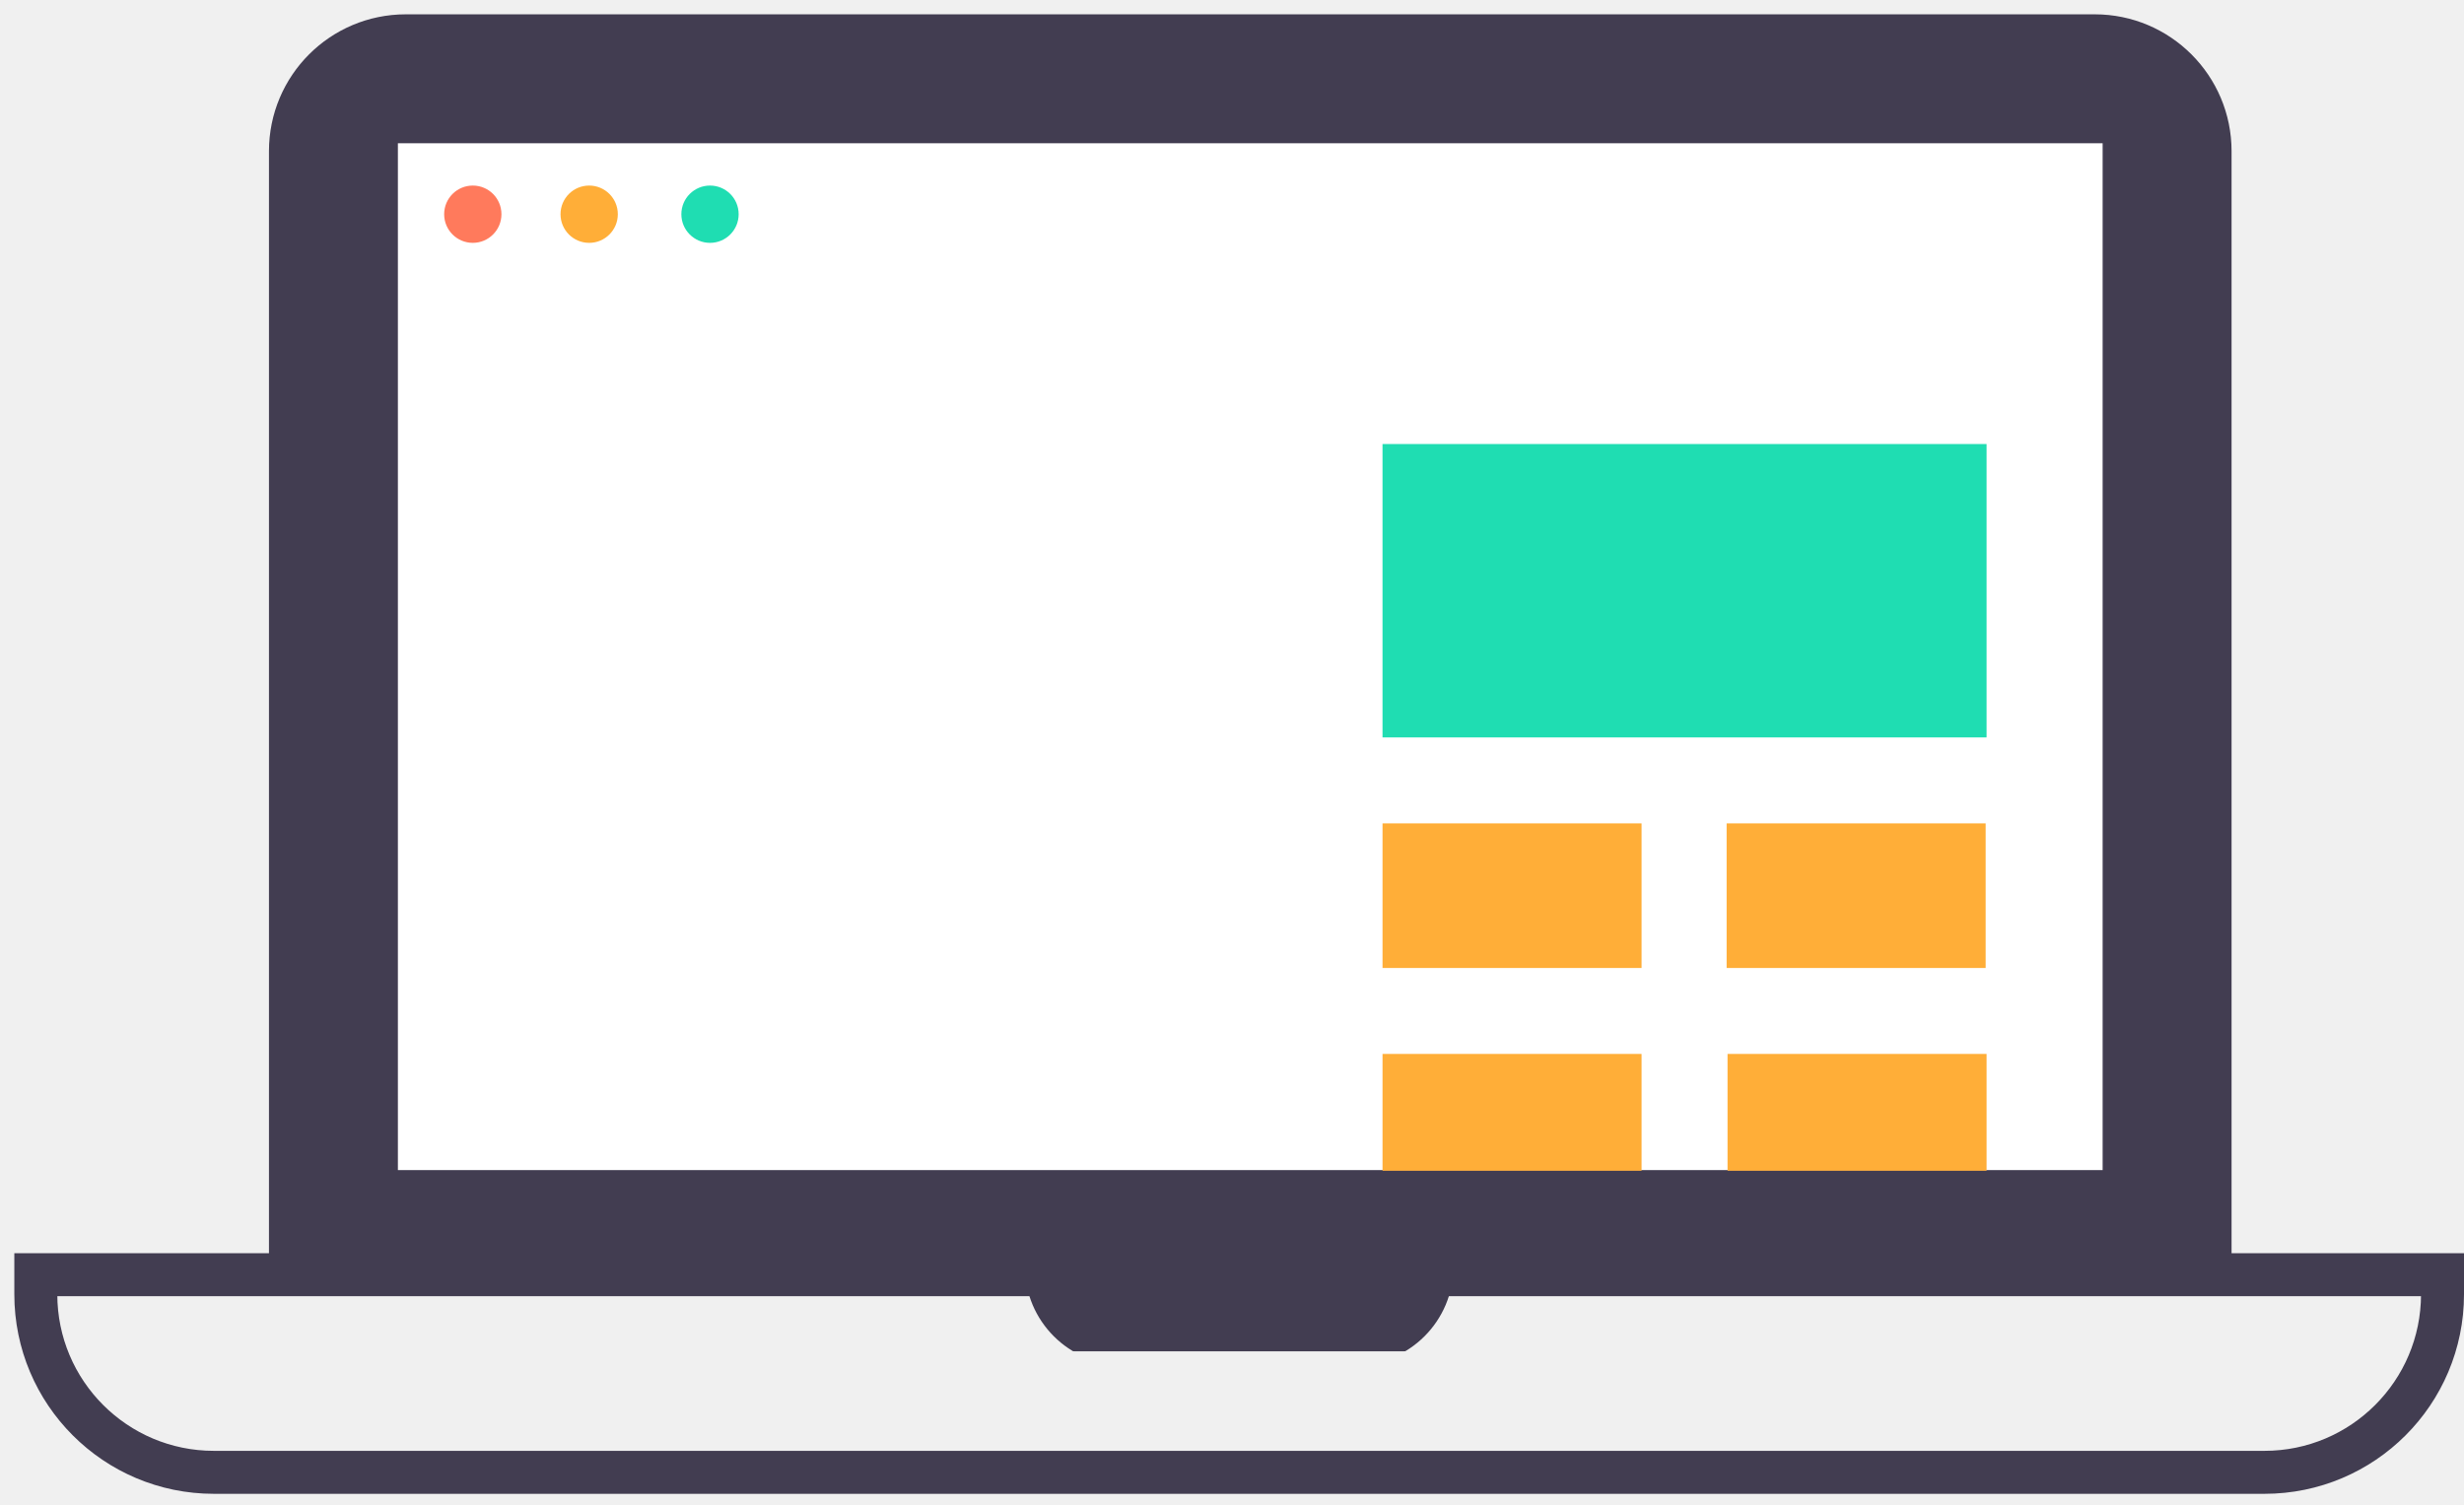
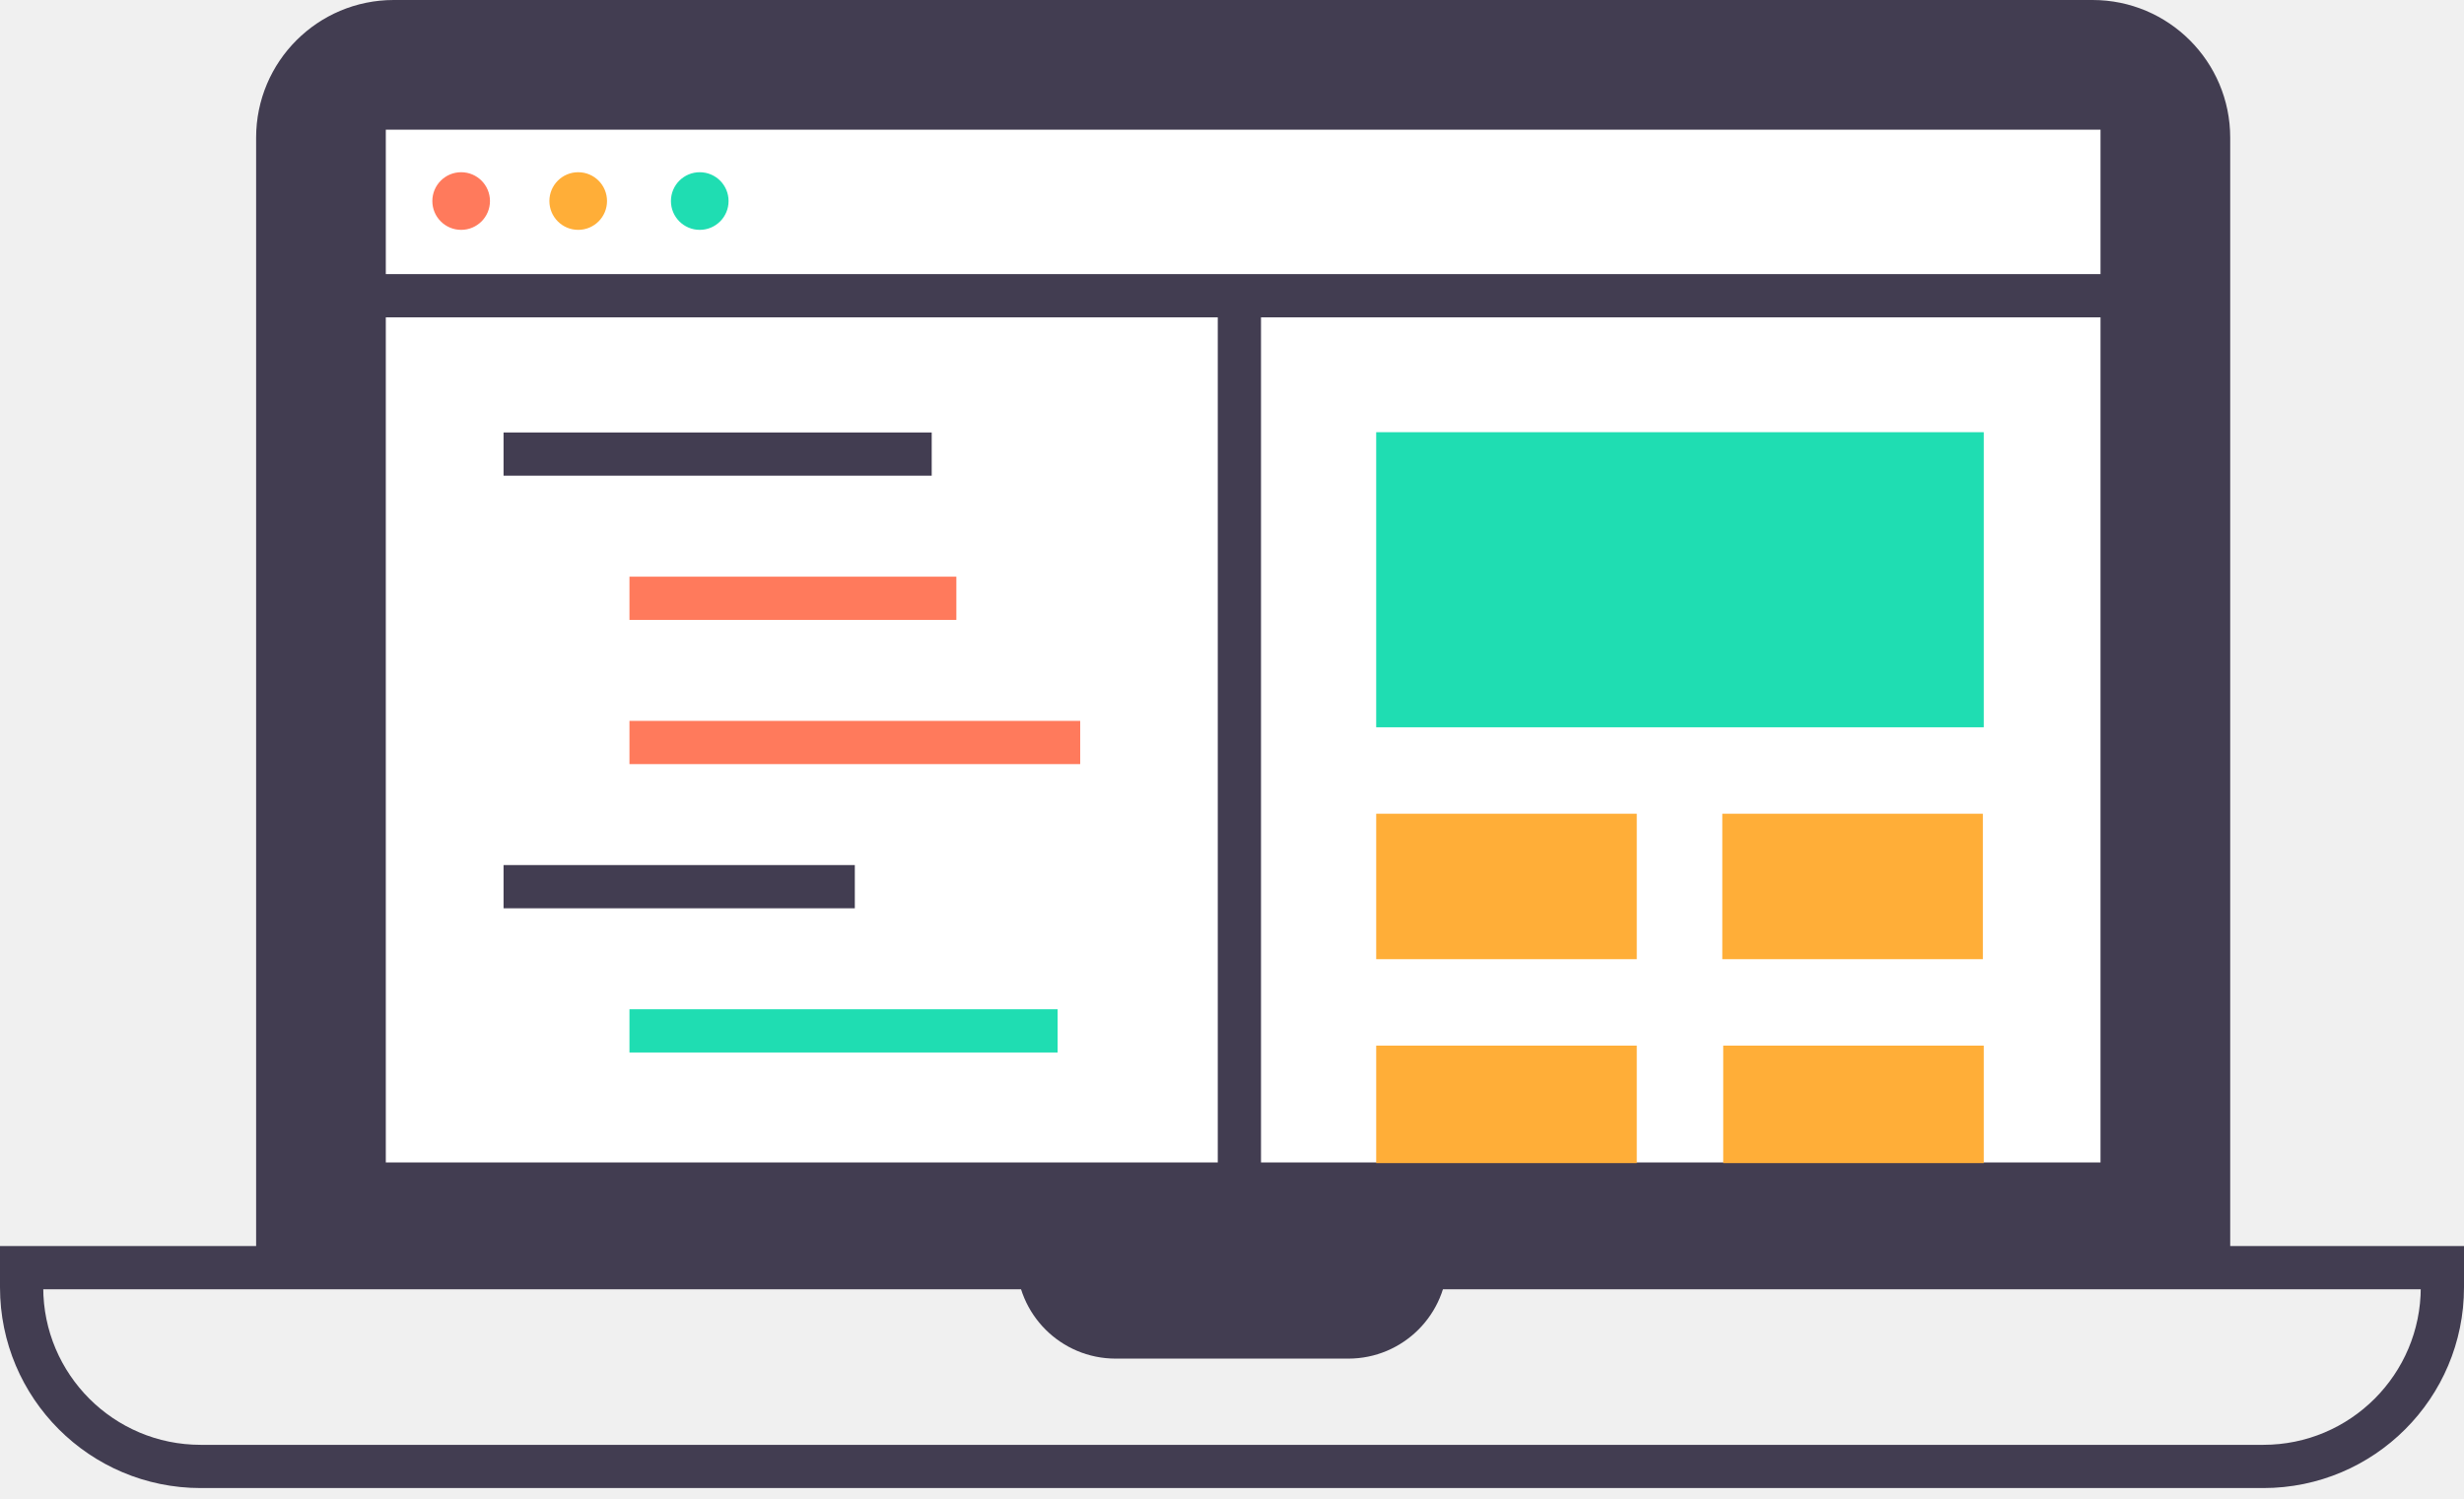
- <svg xmlns="http://www.w3.org/2000/svg" xmlns:xlink="http://www.w3.org/1999/xlink" width="172px" height="105px" viewBox="343 300 172 105" version="1.1">
+ <svg xmlns="http://www.w3.org/2000/svg" xmlns:xlink="http://www.w3.org/1999/xlink" width="171px" height="104px" viewBox="0 0 171 104" version="1.1">
  <defs>
    <polygon id="path-1" points="0 103.277 171 103.277 171 0 0 0" />
  </defs>
-   <g id="Page-1" stroke="none" stroke-width="1" fill="none" fill-rule="evenodd" transform="translate(344, 301)">
-     <path d="M153.275,87.5 L19.275,87.5 L19.275,9.551 C19.275,5.105 22.88,1.5 27.326,1.5 L145.224,1.5 C149.67,1.5 153.275,5.105 153.275,9.551 L153.275,87.5 L153.275,87.5 Z" id="Fill-1" fill="#423D51" />
-     <path d="M153.275,87.5 L19.275,87.5 L19.275,9.551 C19.275,5.105 22.88,1.5 27.326,1.5 L145.224,1.5 C149.67,1.5 153.275,5.105 153.275,9.551 L153.275,87.5 L153.275,87.5 Z" id="Stroke-3" stroke="#423D51" stroke-width="3" />
-     <path d="M157.07,101.777 L13.93,101.777 C7.065,101.777 1.5,96.212 1.5,89.347 L1.5,87.982 L169.5,87.982 L169.5,89.347 C169.5,96.212 163.935,101.777 157.07,101.777 L157.07,101.777 Z" id="Stroke-5" stroke="#423D51" stroke-width="3" />
-     <mask id="mask-2" fill="white">
-       <use xlink:href="#path-1" />
-     </mask>
-     <g id="Clip-8" />
-     <polygon id="Fill-7" fill="#FFFFFF" mask="url(#mask-2)" points="25.275 82.179 147.275 82.179 147.275 7.5 25.275 7.5" />
-     <polygon id="Stroke-9" stroke="#423D51" stroke-width="3" mask="url(#mask-2)" points="25.275 82.179 147.275 82.179 147.275 7.5 25.275 7.5" />
-     <path d="M93.574,92.793 L77.426,92.793 C74.453,92.793 72.043,90.383 72.043,87.41 L72.043,87.41 L98.957,87.41 L98.957,87.41 C98.957,90.383 96.547,92.793 93.574,92.793" id="Fill-10" fill="#423D51" mask="url(#mask-2)" />
-     <path d="M93.574,92.793 L77.426,92.793 C74.453,92.793 72.043,90.383 72.043,87.41 L72.043,87.41 L98.957,87.41 L98.957,87.41 C98.957,90.383 96.547,92.793 93.574,92.793 L93.574,92.793 Z" id="Stroke-11" stroke="#423D51" stroke-width="3" mask="url(#mask-2)" />
-     <path d="M24.375,20.524 L148.175,20.524" id="Stroke-12" stroke="#423D51" stroke-width="3" mask="url(#mask-2)" />
-     <path d="M34.004,13.953 C34.004,15.058 33.109,15.953 32.004,15.953 C30.899,15.953 30.004,15.058 30.004,13.953 C30.004,12.848 30.899,11.953 32.004,11.953 C33.109,11.953 34.004,12.848 34.004,13.953" id="Fill-13" fill="#FF7A5C" mask="url(#mask-2)" />
-     <path d="M42.127,13.953 C42.127,15.058 41.232,15.953 40.127,15.953 C39.022,15.953 38.127,15.058 38.127,13.953 C38.127,12.848 39.022,11.953 40.127,11.953 C41.232,11.953 42.127,12.848 42.127,13.953" id="Fill-14" fill="#FFAE38" mask="url(#mask-2)" />
-     <path d="M50.562,13.953 C50.562,15.058 49.667,15.953 48.562,15.953 C47.458,15.953 46.562,15.058 46.562,13.953 C46.562,12.848 47.458,11.953 48.562,11.953 C49.667,11.953 50.562,12.848 50.562,13.953" id="Fill-15" fill="#1FDDB2" mask="url(#mask-2)" />
-     <path d="M34.946,31.515 L64.66,31.515" id="Stroke-16" stroke="#423D51" stroke-width="3" mask="url(#mask-2)" />
-     <path d="M43.684,41.523 L66.371,41.523" id="Stroke-17" stroke="#FF7A5C" stroke-width="3" mask="url(#mask-2)" />
-     <path d="M43.684,51.532 L74.965,51.532" id="Stroke-18" stroke="#FF7A5C" stroke-width="3" mask="url(#mask-2)" />
-     <path d="M34.946,61.539 L59.324,61.539" id="Stroke-19" stroke="#423D51" stroke-width="3" mask="url(#mask-2)" />
-     <path d="M43.684,71.547 L73.398,71.547" id="Stroke-20" stroke="#1FDDB2" stroke-width="3" mask="url(#mask-2)" />
-     <polygon id="Fill-21" fill="#1FDDB2" mask="url(#mask-2)" points="95.507 50.476 137.674 50.476 137.674 29.996 95.507 29.996" />
-     <path d="M86.013,20.356 L86.013,82.179" id="Stroke-22" stroke="#423D51" stroke-width="3" mask="url(#mask-2)" />
-     <polygon id="Fill-23" fill="#FFAE38" mask="url(#mask-2)" points="95.508 66.571 113.591 66.571 113.591 56.476 95.508 56.476" />
-     <polygon id="Fill-24" fill="#FFAE38" mask="url(#mask-2)" points="119.527 66.571 137.61 66.571 137.61 56.476 119.527 56.476" />
-     <polygon id="Fill-25" fill="#FFAE38" mask="url(#mask-2)" points="95.508 80.725 113.591 80.725 113.591 72.57 95.508 72.57" />
-     <polygon id="Fill-26" fill="#FFAE38" mask="url(#mask-2)" points="119.591 80.725 137.674 80.725 137.674 72.57 119.591 72.57" />
+   <g id="Page-1" stroke="none" stroke-width="1" fill="none" fill-rule="evenodd">
+     <g id="Post-Project">
+       <path d="M153.275,87.5 L19.275,87.5 L19.275,9.551 C19.275,5.105 22.88,1.5 27.326,1.5 L145.224,1.5 C149.67,1.5 153.275,5.105 153.275,9.551 L153.275,87.5 L153.275,87.5 Z" id="Fill-1" fill="#423D51" />
+       <path d="M153.275,87.5 L19.275,87.5 L19.275,9.551 C19.275,5.105 22.88,1.5 27.326,1.5 L145.224,1.5 C149.67,1.5 153.275,5.105 153.275,9.551 L153.275,87.5 L153.275,87.5 Z" id="Stroke-3" stroke="#423D51" stroke-width="3" />
+       <path d="M157.07,101.777 L13.93,101.777 C7.065,101.777 1.5,96.212 1.5,89.347 L1.5,87.982 L169.5,87.982 L169.5,89.347 C169.5,96.212 163.935,101.777 157.07,101.777 L157.07,101.777 Z" id="Stroke-5" stroke="#423D51" stroke-width="3" />
+       <mask id="mask-2" fill="white">
+         <use xlink:href="#path-1" />
+       </mask>
+       <g id="Clip-8" />
+       <polygon id="Fill-7" fill="#FFFFFF" points="25.275 82.179 147.275 82.179 147.275 7.5 25.275 7.5" />
+       <polygon id="Stroke-9" stroke="#423D51" stroke-width="3" points="25.275 82.179 147.275 82.179 147.275 7.5 25.275 7.5" />
+       <path d="M93.574,92.793 L77.426,92.793 C74.453,92.793 72.043,90.383 72.043,87.41 L72.043,87.41 L98.957,87.41 L98.957,87.41 C98.957,90.383 96.547,92.793 93.574,92.793" id="Fill-10" fill="#423D51" />
+       <path d="M93.574,92.793 L77.426,92.793 C74.453,92.793 72.043,90.383 72.043,87.41 L72.043,87.41 L98.957,87.41 L98.957,87.41 C98.957,90.383 96.547,92.793 93.574,92.793 L93.574,92.793 Z" id="Stroke-11" stroke="#423D51" stroke-width="3" />
+       <path d="M24.375,20.524 L148.175,20.524" id="Stroke-12" stroke="#423D51" stroke-width="3" />
+       <path d="M34.004,13.953 C34.004,15.058 33.109,15.953 32.004,15.953 C30.899,15.953 30.004,15.058 30.004,13.953 C30.004,12.848 30.899,11.953 32.004,11.953 C33.109,11.953 34.004,12.848 34.004,13.953" id="Fill-13" fill="#FF7A5C" />
+       <path d="M42.127,13.953 C42.127,15.058 41.232,15.953 40.127,15.953 C39.022,15.953 38.127,15.058 38.127,13.953 C38.127,12.848 39.022,11.953 40.127,11.953 C41.232,11.953 42.127,12.848 42.127,13.953" id="Fill-14" fill="#FFAE38" />
+       <path d="M50.562,13.953 C50.562,15.058 49.667,15.953 48.562,15.953 C47.458,15.953 46.562,15.058 46.562,13.953 C46.562,12.848 47.458,11.953 48.562,11.953 C49.667,11.953 50.562,12.848 50.562,13.953" id="Fill-15" fill="#1FDDB2" />
+       <polygon id="Fill-21" fill="#1FDDB2" points="95.507 50.476 137.674 50.476 137.674 29.996 95.507 29.996" />
+       <path d="M86.013,20.356 L86.013,82.179" id="Stroke-22" stroke="#423D51" stroke-width="3" />
+       <polygon id="Fill-23" fill="#FFAE38" points="95.508 66.571 113.591 66.571 113.591 56.476 95.508 56.476" />
+       <polygon id="Fill-24" fill="#FFAE38" points="119.527 66.571 137.61 66.571 137.61 56.476 119.527 56.476" />
+       <polygon id="Fill-25" fill="#FFAE38" points="95.508 80.725 113.591 80.725 113.591 72.57 95.508 72.57" />
+       <polygon id="Fill-26" fill="#FFAE38" points="119.591 80.725 137.674 80.725 137.674 72.57 119.591 72.57" />
+       <path d="M34.946,31.515 L64.66,31.515" id="Stroke-16" stroke="#423D51" stroke-width="3" />
+       <path d="M43.684,41.523 L66.371,41.523" id="Stroke-17" stroke="#FF7A5C" stroke-width="3" />
+       <path d="M43.684,51.532 L74.965,51.532" id="Stroke-18" stroke="#FF7A5C" stroke-width="3" />
+       <path d="M34.946,61.539 L59.324,61.539" id="Stroke-19" stroke="#423D51" stroke-width="3" />
+       <path d="M43.684,71.547 L73.398,71.547" id="Stroke-20" stroke="#1FDDB2" stroke-width="3" />
+     </g>
  </g>
</svg>
